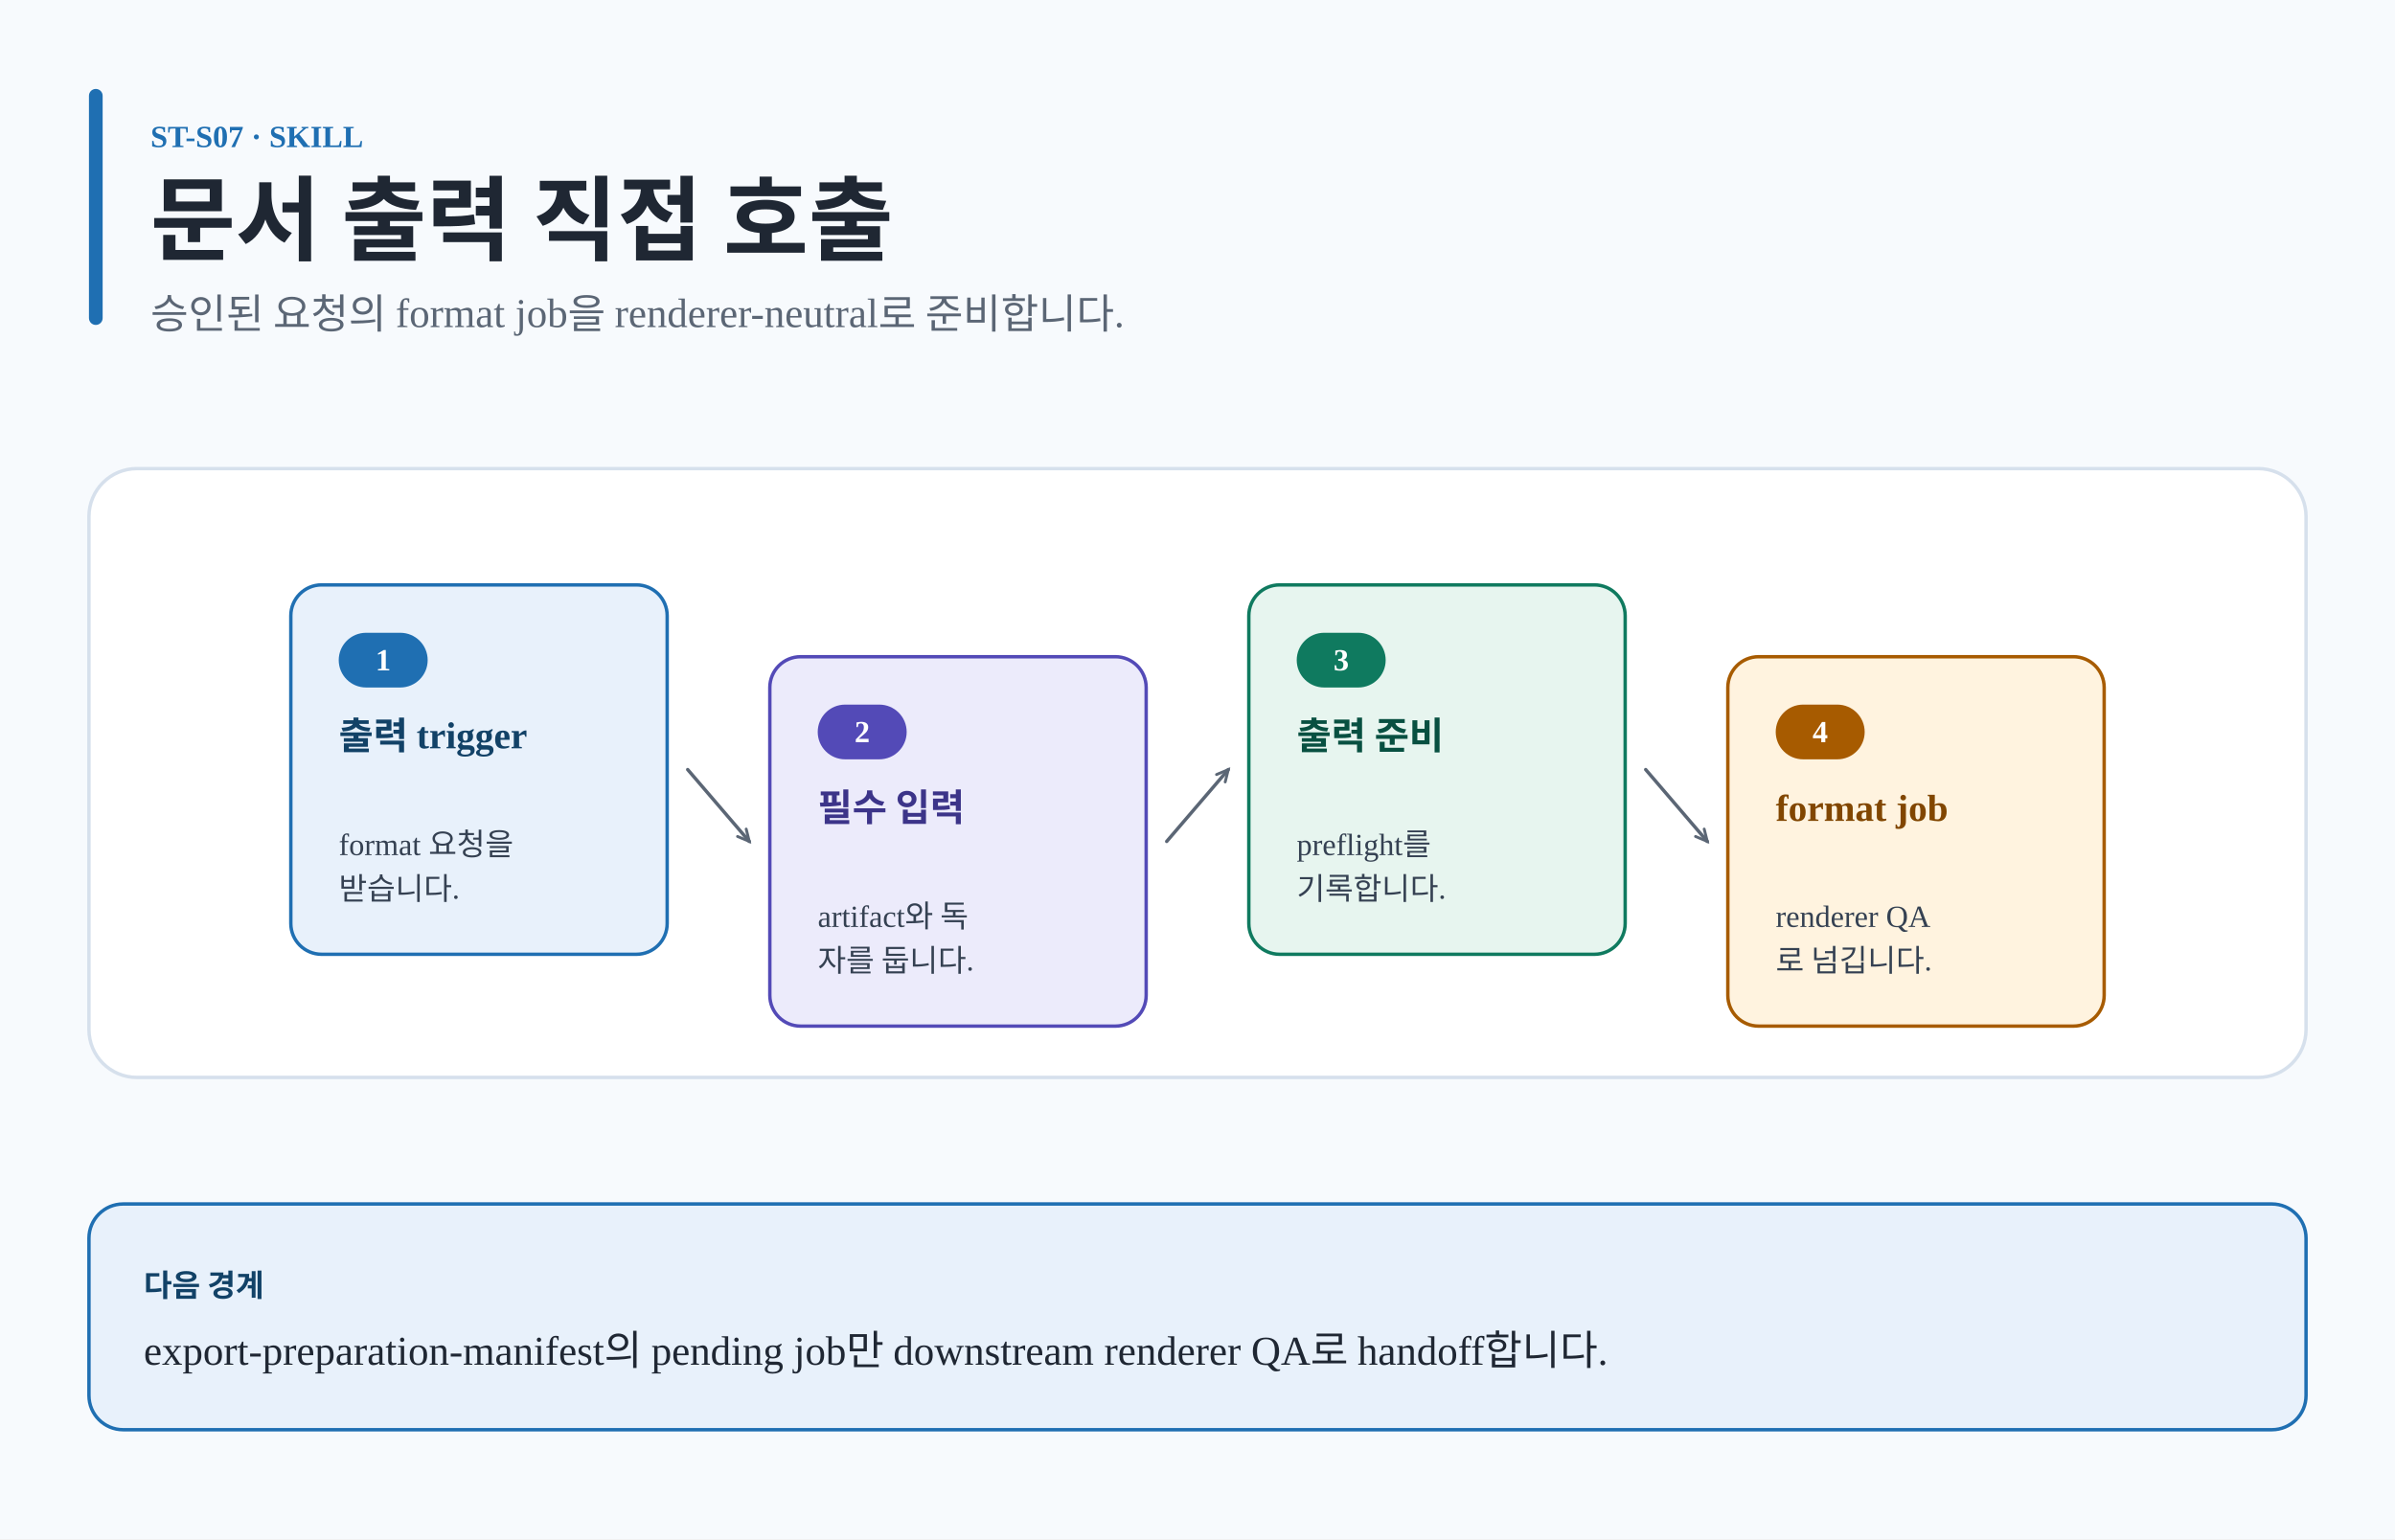
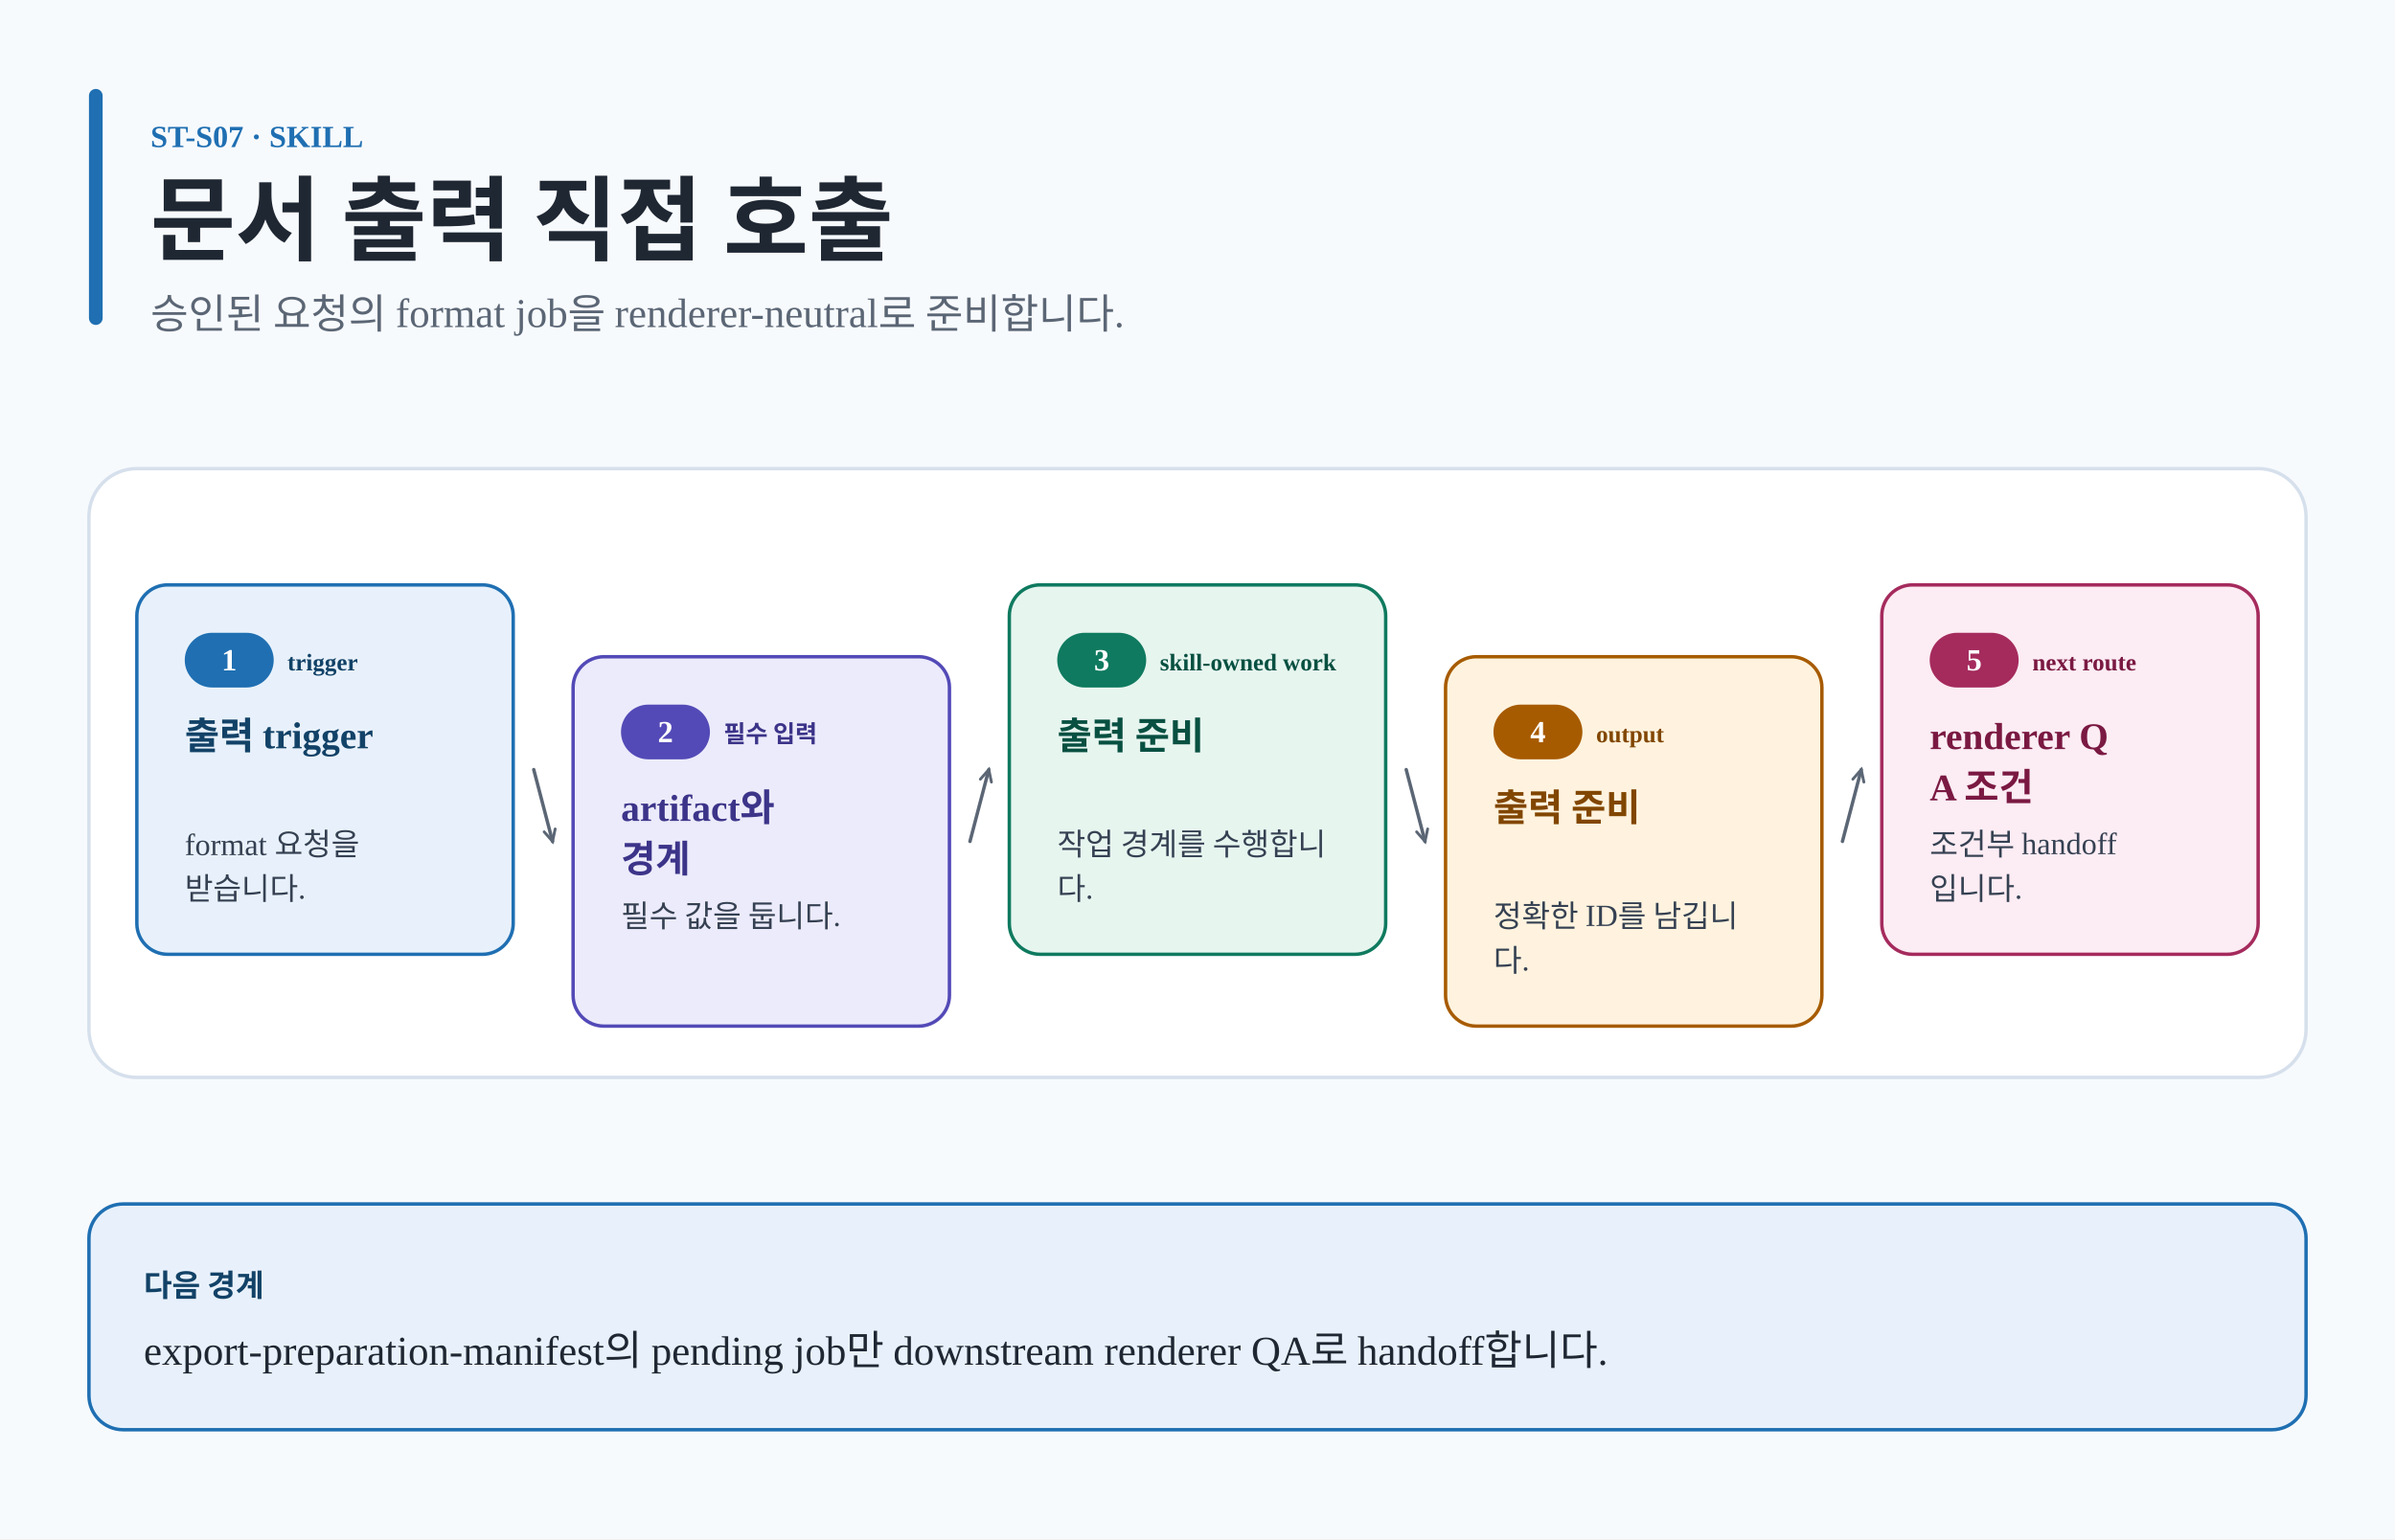
<svg xmlns="http://www.w3.org/2000/svg" viewBox="0 0 1400 900" width="1400" height="900" role="img" aria-label="게임 기획 문서 출력 직접 호출 흐름">
  <defs>
    <marker id="open-arrow" viewBox="0 0 12 12" refX="10" refY="6" markerWidth="10" markerHeight="10" markerUnits="userSpaceOnUse" orient="auto">
      <path d="M 2 2 L 10 6 L 2 10" fill="none" stroke="#5B6675" stroke-width="2" stroke-linecap="round" />
    </marker>
  </defs>
  <rect width="1400" height="900" fill="#F7FAFD" />
  <rect x="52" y="52" width="8" height="138" rx="4" fill="#1F6FB2" />
  <text x="88" y="86" fill="#1F6FB2" font-size="18" font-weight="700">ST-S07 · SKILL</text>
  <text x="88" y="148" fill="#1F2733" font-size="54" font-weight="700">문서 출력 직접 호출</text>
  <text x="88" y="192" fill="#5B6675" font-size="24">승인된 요청의 format job을 renderer-neutral로 준비합니다.</text>
  <rect x="52" y="274" width="1296" height="356" rx="28" fill="#FFFFFF" stroke="#D6E0EC" stroke-width="2" />
-   <path d="M 402 450 L 438 492" fill="none" stroke="#5B6675" stroke-width="2" stroke-linecap="round" marker-end="url(#open-arrow)" />
-   <path d="M 682 492 L 718 450" fill="none" stroke="#5B6675" stroke-width="2" stroke-linecap="round" marker-end="url(#open-arrow)" />
-   <path d="M 962 450 L 998 492" fill="none" stroke="#5B6675" stroke-width="2" stroke-linecap="round" marker-end="url(#open-arrow)" />
+   <path d="M 312 450 L 323 492" fill="none" stroke="#5B6675" stroke-width="2" stroke-linecap="round" marker-end="url(#open-arrow)" />
+   <path d="M 567 492 L 578 450" fill="none" stroke="#5B6675" stroke-width="2" stroke-linecap="round" marker-end="url(#open-arrow)" />
+   <path d="M 822 450 L 833 492" fill="none" stroke="#5B6675" stroke-width="2" stroke-linecap="round" marker-end="url(#open-arrow)" />
+   <path d="M 1077 492 L 1088 450" fill="none" stroke="#5B6675" stroke-width="2" stroke-linecap="round" marker-end="url(#open-arrow)" />
  <g aria-label="읽기 순서 1: 출력 trigger">
-     <rect x="170" y="342" width="220" height="216" rx="18" fill="#E8F1FB" stroke="#1F6FB2" stroke-width="2" />
-     <rect x="198" y="370" width="52" height="32" rx="16" fill="#1F6FB2" />
-     <text x="224" y="392" text-anchor="middle" fill="#FFFFFF" font-size="18" font-weight="700">1</text>
-     <text x="198" y="438" fill="#124267" font-size="22" font-weight="700">출력 trigger</text>
-     <text x="198" y="500" fill="#354152" font-size="18" font-weight="400">format 요청을 </text>
-     <text x="198" y="526" fill="#354152" font-size="18" font-weight="400">받습니다.</text>
+     <rect x="80" y="342" width="220" height="216" rx="18" fill="#E8F1FB" stroke="#1F6FB2" stroke-width="2" />
+     <rect x="108" y="370" width="52" height="32" rx="16" fill="#1F6FB2" />
+     <text x="134" y="392" text-anchor="middle" fill="#FFFFFF" font-size="18" font-weight="700">1</text>
+     <text x="168" y="392" fill="#124267" font-size="14" font-weight="700">trigger</text>
+     <text x="108" y="438" fill="#124267" font-size="22" font-weight="700">출력 trigger</text>
+     <text x="108" y="500" fill="#354152" font-size="18" font-weight="400">format 요청을 </text>
+     <text x="108" y="526" fill="#354152" font-size="18" font-weight="400">받습니다.</text>
  </g>
-   <g aria-label="읽기 순서 2: 필수 입력">
-     <rect x="450" y="384" width="220" height="216" rx="18" fill="#ECEBFB" stroke="#534AB7" stroke-width="2" />
-     <rect x="478" y="412" width="52" height="32" rx="16" fill="#534AB7" />
-     <text x="504" y="434" text-anchor="middle" fill="#FFFFFF" font-size="18" font-weight="700">2</text>
-     <text x="478" y="480" fill="#3C3489" font-size="22" font-weight="700">필수 입력</text>
-     <text x="478" y="542" fill="#354152" font-size="18" font-weight="400">artifact와 독</text>
-     <text x="478" y="568" fill="#354152" font-size="18" font-weight="400">자를 둡니다.</text>
+   <g aria-label="읽기 순서 2: artifact와 경계">
+     <rect x="335" y="384" width="220" height="216" rx="18" fill="#ECEBFB" stroke="#534AB7" stroke-width="2" />
+     <rect x="363" y="412" width="52" height="32" rx="16" fill="#534AB7" />
+     <text x="389" y="434" text-anchor="middle" fill="#FFFFFF" font-size="18" font-weight="700">2</text>
+     <text x="423" y="434" fill="#3C3489" font-size="14" font-weight="700">필수 입력</text>
+     <text x="363" y="480" fill="#3C3489" font-size="22" font-weight="700">artifact와 </text>
+     <text x="363" y="510" fill="#3C3489" font-size="22" font-weight="700">경계</text>
+     <text x="363" y="542" fill="#354152" font-size="18" font-weight="400">필수 값을 둡니다.</text>
  </g>
  <g aria-label="읽기 순서 3: 출력 준비">
-     <rect x="730" y="342" width="220" height="216" rx="18" fill="#E7F5EF" stroke="#0F7A5F" stroke-width="2" />
-     <rect x="758" y="370" width="52" height="32" rx="16" fill="#0F7A5F" />
-     <text x="784" y="392" text-anchor="middle" fill="#FFFFFF" font-size="18" font-weight="700">3</text>
-     <text x="758" y="438" fill="#085041" font-size="22" font-weight="700">출력 준비</text>
-     <text x="758" y="500" fill="#354152" font-size="18" font-weight="400">preflight를 </text>
-     <text x="758" y="526" fill="#354152" font-size="18" font-weight="400">기록합니다.</text>
+     <rect x="590" y="342" width="220" height="216" rx="18" fill="#E7F5EF" stroke="#0F7A5F" stroke-width="2" />
+     <rect x="618" y="370" width="52" height="32" rx="16" fill="#0F7A5F" />
+     <text x="644" y="392" text-anchor="middle" fill="#FFFFFF" font-size="18" font-weight="700">3</text>
+     <text x="678" y="392" fill="#085041" font-size="14" font-weight="700">skill-owned work</text>
+     <text x="618" y="438" fill="#085041" font-size="22" font-weight="700">출력 준비</text>
+     <text x="618" y="500" fill="#354152" font-size="18" font-weight="400">작업 경계를 수행합니</text>
+     <text x="618" y="526" fill="#354152" font-size="18" font-weight="400">다.</text>
  </g>
-   <g aria-label="읽기 순서 4: format job">
-     <rect x="1010" y="384" width="220" height="216" rx="18" fill="#FFF3DF" stroke="#A75B00" stroke-width="2" />
-     <rect x="1038" y="412" width="52" height="32" rx="16" fill="#A75B00" />
-     <text x="1064" y="434" text-anchor="middle" fill="#FFFFFF" font-size="18" font-weight="700">4</text>
-     <text x="1038" y="480" fill="#814600" font-size="22" font-weight="700">format job</text>
-     <text x="1038" y="542" fill="#354152" font-size="18" font-weight="400">renderer QA</text>
-     <text x="1038" y="568" fill="#354152" font-size="18" font-weight="400">로 넘깁니다.</text>
+   <g aria-label="읽기 순서 4: 출력 준비">
+     <rect x="845" y="384" width="220" height="216" rx="18" fill="#FFF3DF" stroke="#A75B00" stroke-width="2" />
+     <rect x="873" y="412" width="52" height="32" rx="16" fill="#A75B00" />
+     <text x="899" y="434" text-anchor="middle" fill="#FFFFFF" font-size="18" font-weight="700">4</text>
+     <text x="933" y="434" fill="#814600" font-size="14" font-weight="700">output</text>
+     <text x="873" y="480" fill="#814600" font-size="22" font-weight="700">출력 준비</text>
+     <text x="873" y="542" fill="#354152" font-size="18" font-weight="400">정확한 ID를 남깁니</text>
+     <text x="873" y="568" fill="#354152" font-size="18" font-weight="400">다.</text>
+   </g>
+   <g aria-label="읽기 순서 5: renderer QA 조건">
+     <rect x="1100" y="342" width="220" height="216" rx="18" fill="#FCECF3" stroke="#A52B5D" stroke-width="2" />
+     <rect x="1128" y="370" width="52" height="32" rx="16" fill="#A52B5D" />
+     <text x="1154" y="392" text-anchor="middle" fill="#FFFFFF" font-size="18" font-weight="700">5</text>
+     <text x="1188" y="392" fill="#7A1942" font-size="14" font-weight="700">next route</text>
+     <text x="1128" y="438" fill="#7A1942" font-size="22" font-weight="700">renderer Q</text>
+     <text x="1128" y="468" fill="#7A1942" font-size="22" font-weight="700">A 조건</text>
+     <text x="1128" y="500" fill="#354152" font-size="18" font-weight="400">조건부 handoff</text>
+     <text x="1128" y="526" fill="#354152" font-size="18" font-weight="400">입니다.</text>
  </g>
  <rect x="52" y="704" width="1296" height="132" rx="20" fill="#E8F1FB" stroke="#1F6FB2" stroke-width="2" />
  <text x="84" y="758" fill="#124267" font-size="18" font-weight="700">다음 경계</text>
  <text x="84" y="798" fill="#1F2733" font-size="24">export-preparation-manifest의 pending job만 downstream renderer QA로 handoff합니다.</text>
</svg>
